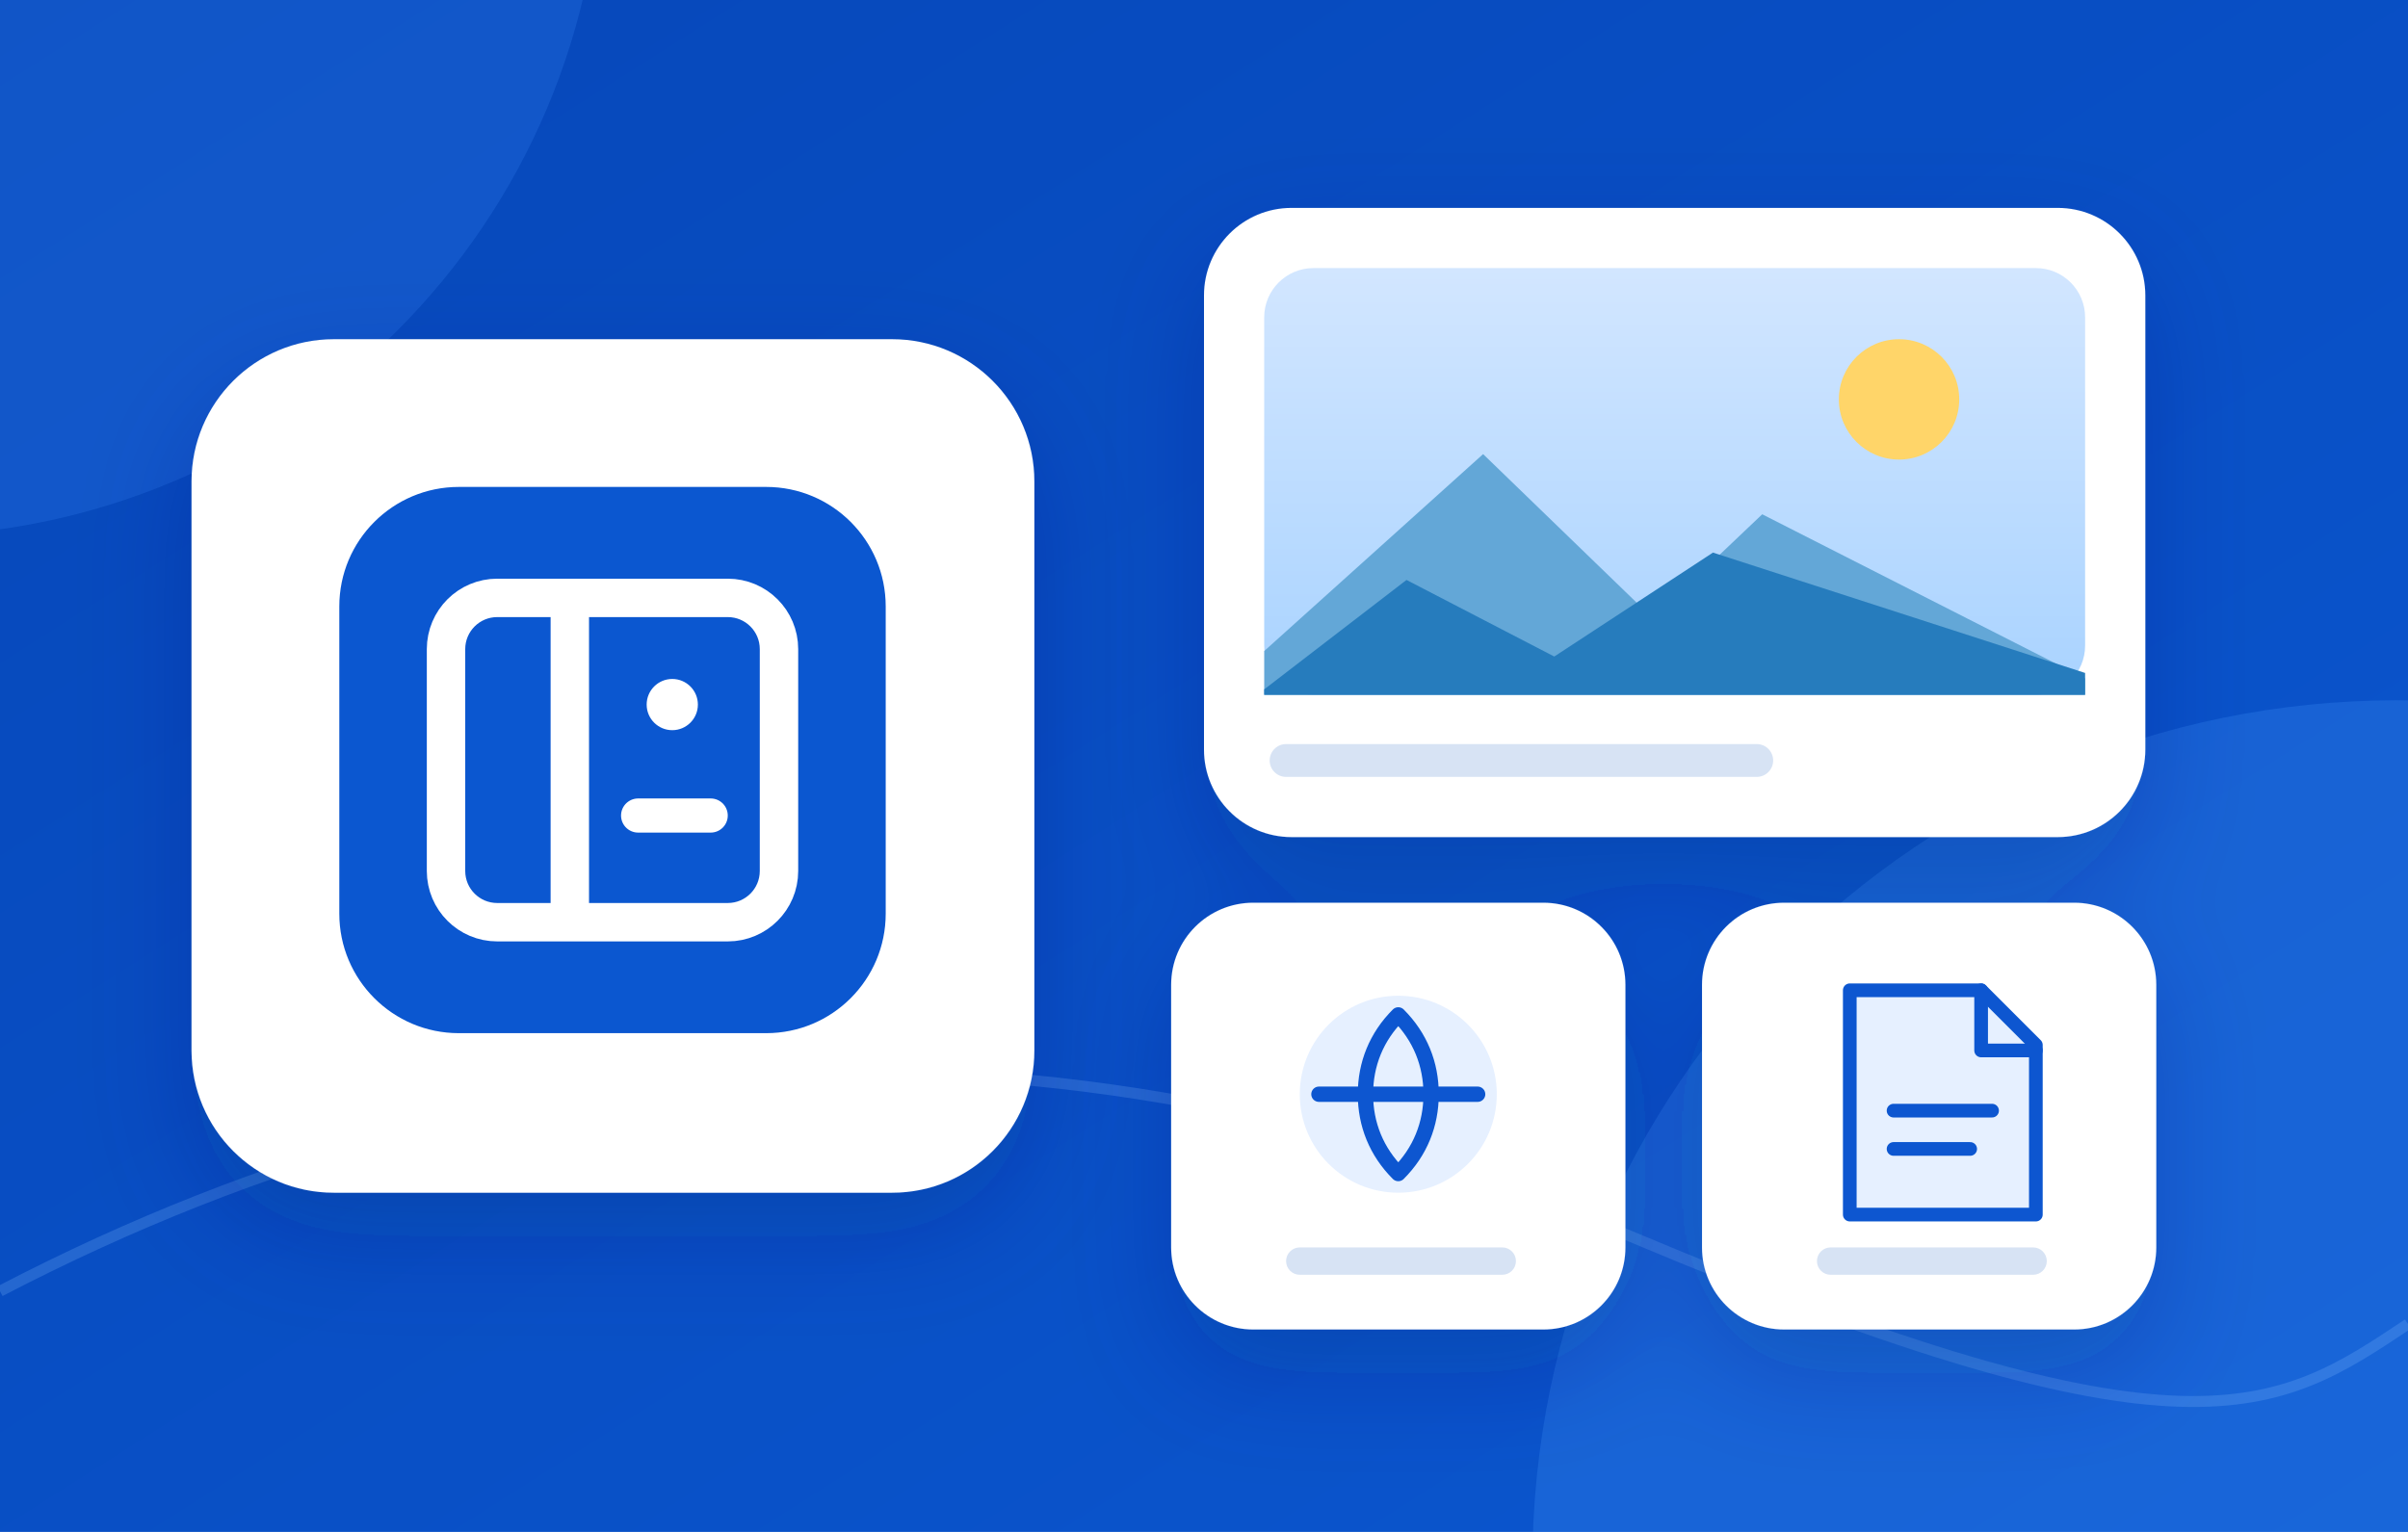
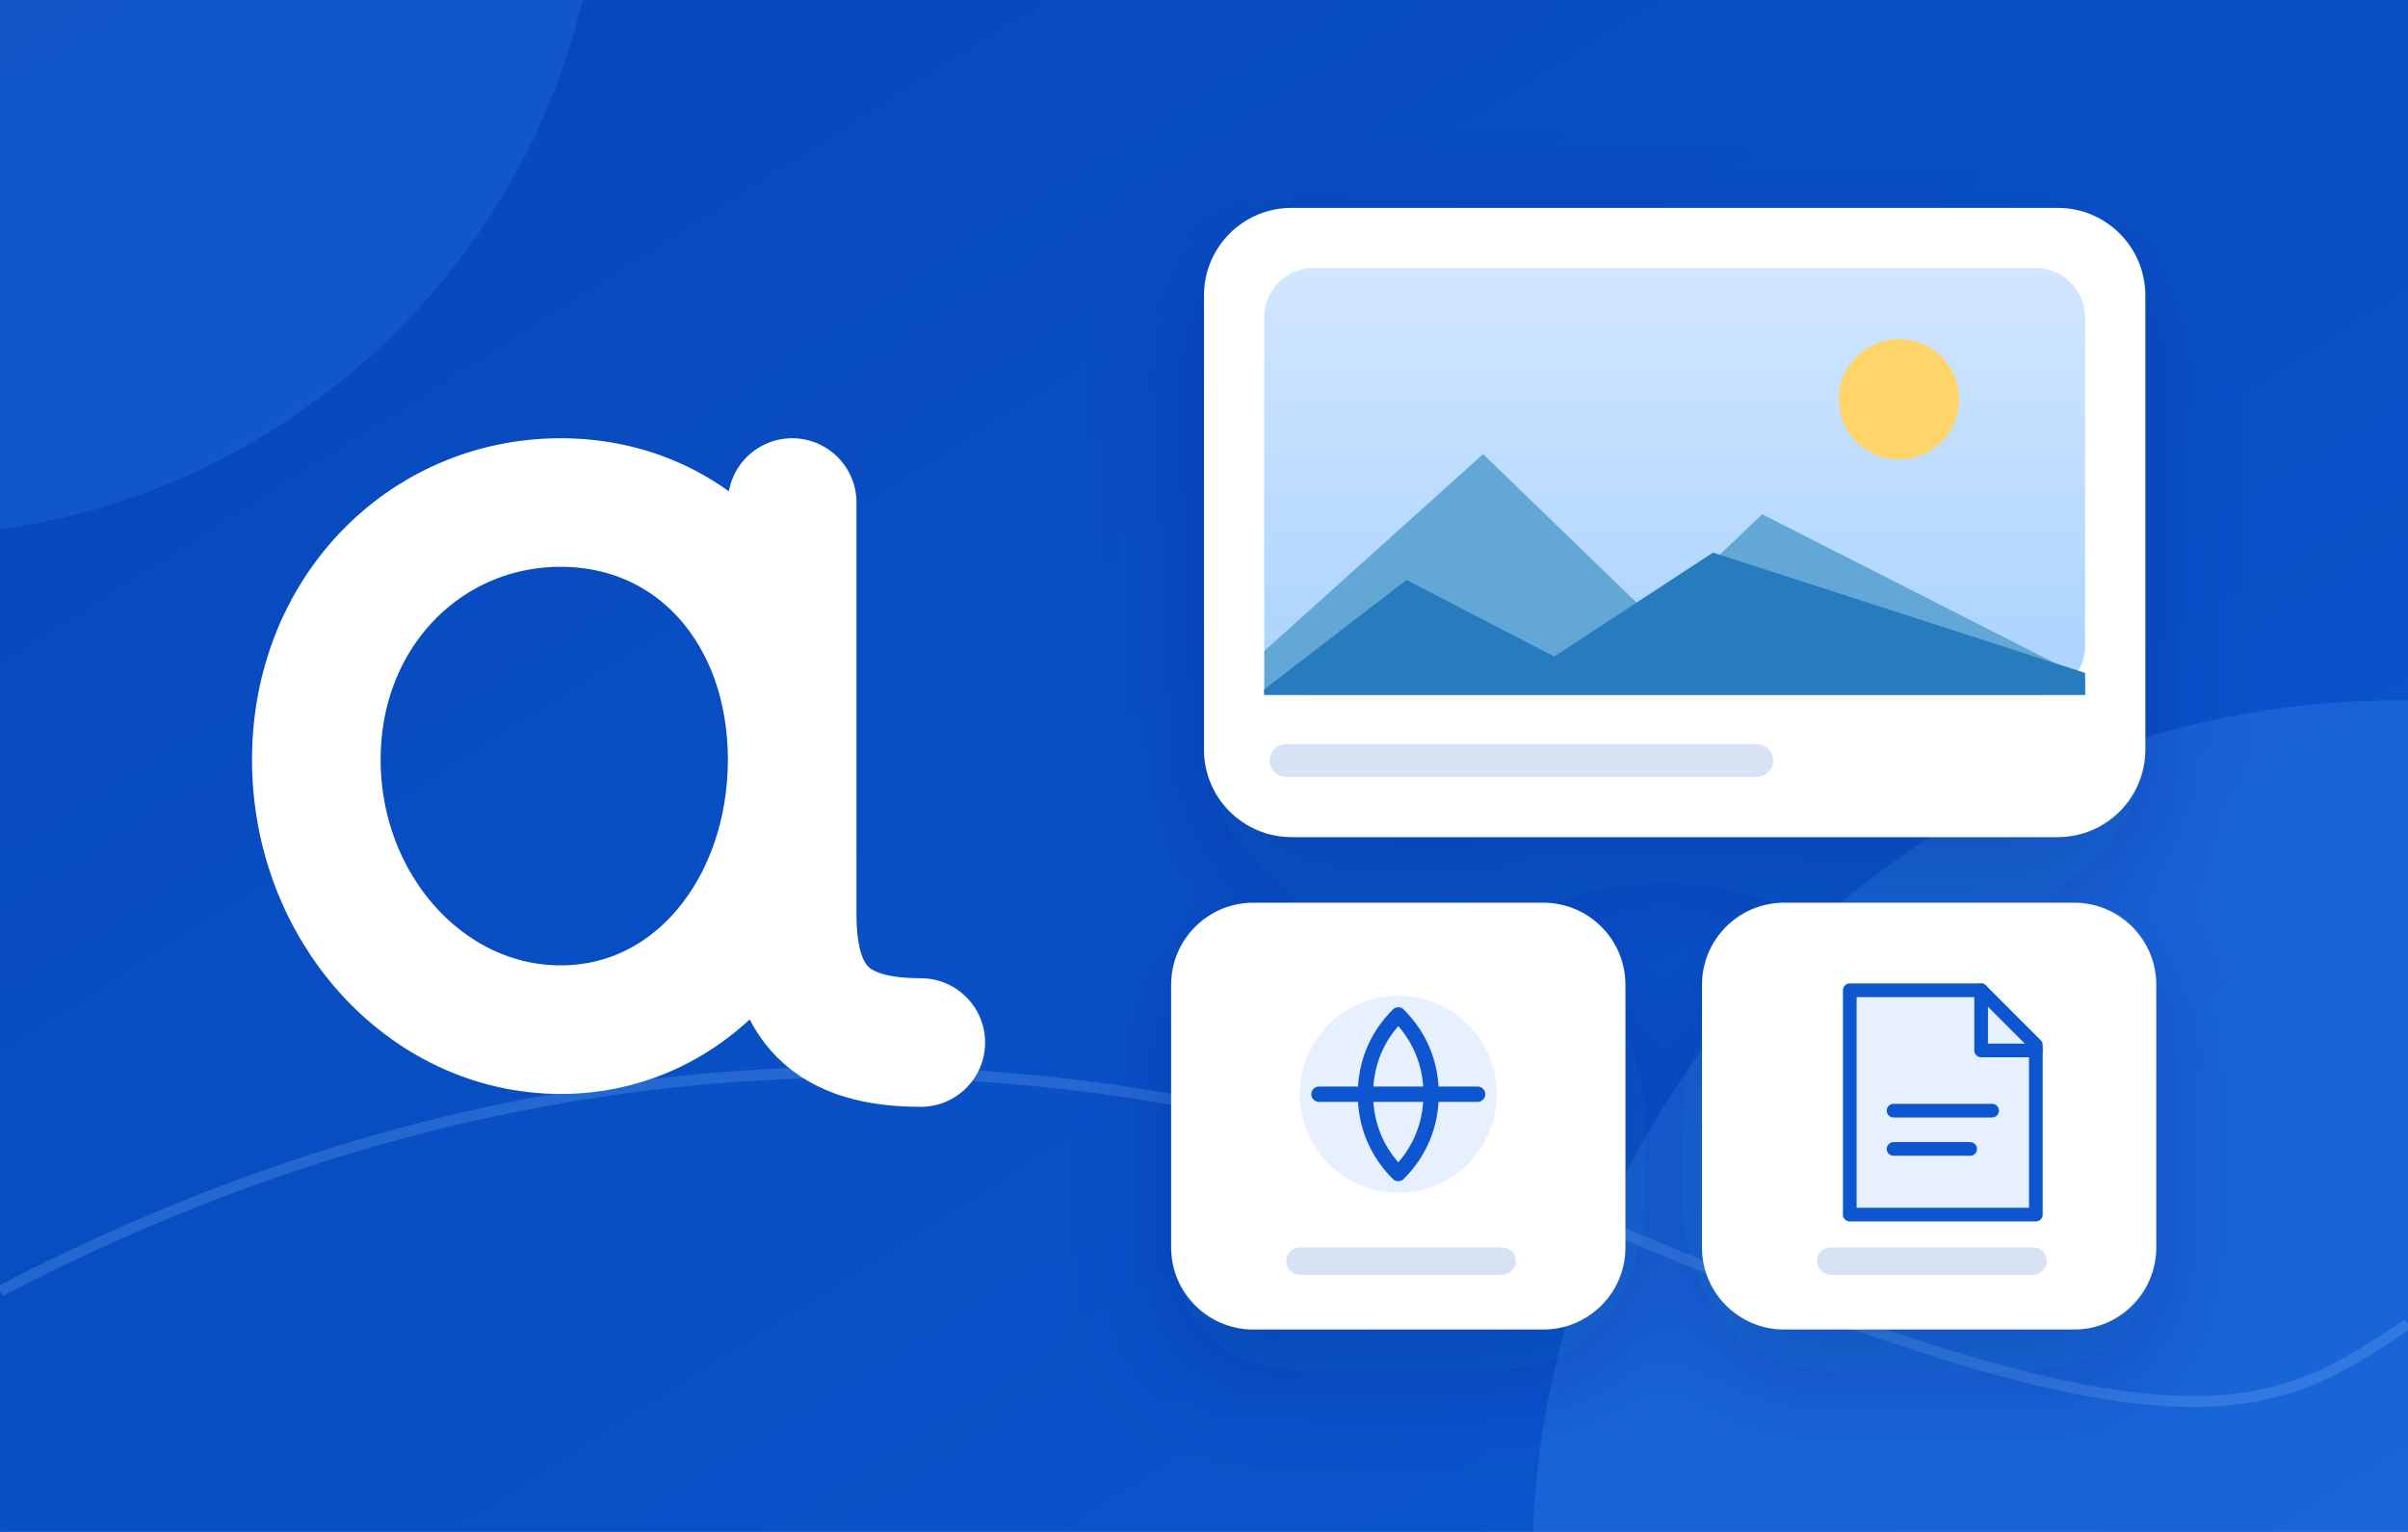
<svg xmlns="http://www.w3.org/2000/svg" width="440" height="280" viewBox="0 0 440 280" role="img" aria-label="Allhere brand and collected web resources">
  <defs>
    <linearGradient id="background" x1="0" y1="0" x2="1" y2="1">
      <stop stop-color="#0647b9" />
      <stop offset="1" stop-color="#0b57d0" />
    </linearGradient>
    <linearGradient id="photo" x1="0" y1="0" x2="0" y2="1">
      <stop stop-color="#d2e6ff" />
      <stop offset="1" stop-color="#a9d3ff" />
    </linearGradient>
    <filter id="shadow" x="-30%" y="-30%" width="160%" height="160%">
      <feDropShadow dx="0" dy="8" stdDeviation="10" flood-color="#002b77" flood-opacity=".24" />
    </filter>
  </defs>
  <rect width="440" height="280" fill="url(#background)" />
  <circle cx="-18" cy="-30" r="128" fill="#2a75e5" opacity=".32" />
  <circle cx="438" cy="286" r="158" fill="#3081ec" opacity=".35" />
  <path d="M0 236c96-50 196-53 298-10s118 32 142 16" fill="none" stroke="#8bc0ff" stroke-opacity=".22" stroke-width="2" />
-   <rect x="35" y="62" width="154" height="156" rx="26" fill="#fff" filter="url(#shadow)" />
-   <g transform="translate(62 89) scale(.78)">
-     <rect width="128" height="128" rx="28" fill="#0b57d0" />
-     <rect x="25" y="26" width="78" height="76" rx="12" fill="none" stroke="#fff" stroke-width="9" />
-     <path d="M54 30v68" fill="none" stroke="#fff" stroke-linecap="round" stroke-width="9" />
-     <circle cx="78" cy="51" r="6" fill="#fff" />
-     <path d="M70 77h17" fill="none" stroke="#fff" stroke-linecap="round" stroke-width="8" />
+   <g id="allhere-mark" transform="translate(39 66) scale(2.35)">
+     <path d="M45 31c0-11.5-7.5-20-18-20S8 19.5 8 31s8.5 21 19 21 18-9.5 18-21V11m0 20v12c0 7 3 10 10 10" fill="none" stroke="#fff" stroke-width="10" stroke-linecap="round" stroke-linejoin="round" />
  </g>
  <g filter="url(#shadow)">
    <rect x="220" y="38" width="172" height="115" rx="16" fill="#fff" />
    <rect x="231" y="49" width="150" height="78" rx="9" fill="url(#photo)" />
    <circle cx="347" cy="73" r="11" fill="#ffd569" />
    <path d="M231 119l40-36 31 30 20-19 59 30v3H231z" fill="#63a7d7" />
    <path d="M231 126l26-20 27 14 29-19 68 22v4H231z" fill="#277cbd" />
    <rect x="232" y="136" width="92" height="6" rx="3" fill="#d7e3f4" />
    <rect x="214" y="165" width="83" height="78" rx="15" fill="#fff" />
    <circle cx="255.5" cy="200" r="18" fill="#e6f0ff" />
    <path d="M241 200h29m-14.5-14.5c-4 4-6 9-6 14.5s2 10.5 6 14.5m0-29c4 4 6 9 6 14.5s-2 10.5-6 14.5" fill="none" stroke="#0b57d0" stroke-linecap="round" stroke-width="2.8" />
    <rect x="235" y="228" width="42" height="5" rx="2.5" fill="#d7e3f4" />
    <rect x="311" y="165" width="83" height="78" rx="15" fill="#fff" />
    <path d="M338 181h24l10 10v31h-34z" fill="#e6f0ff" stroke="#0b57d0" stroke-width="2.5" stroke-linejoin="round" />
    <path d="M362 181v11h10m-26 11h18m-18 7h14" fill="none" stroke="#0b57d0" stroke-width="2.5" stroke-linecap="round" stroke-linejoin="round" />
    <rect x="332" y="228" width="42" height="5" rx="2.5" fill="#d7e3f4" />
  </g>
</svg>
